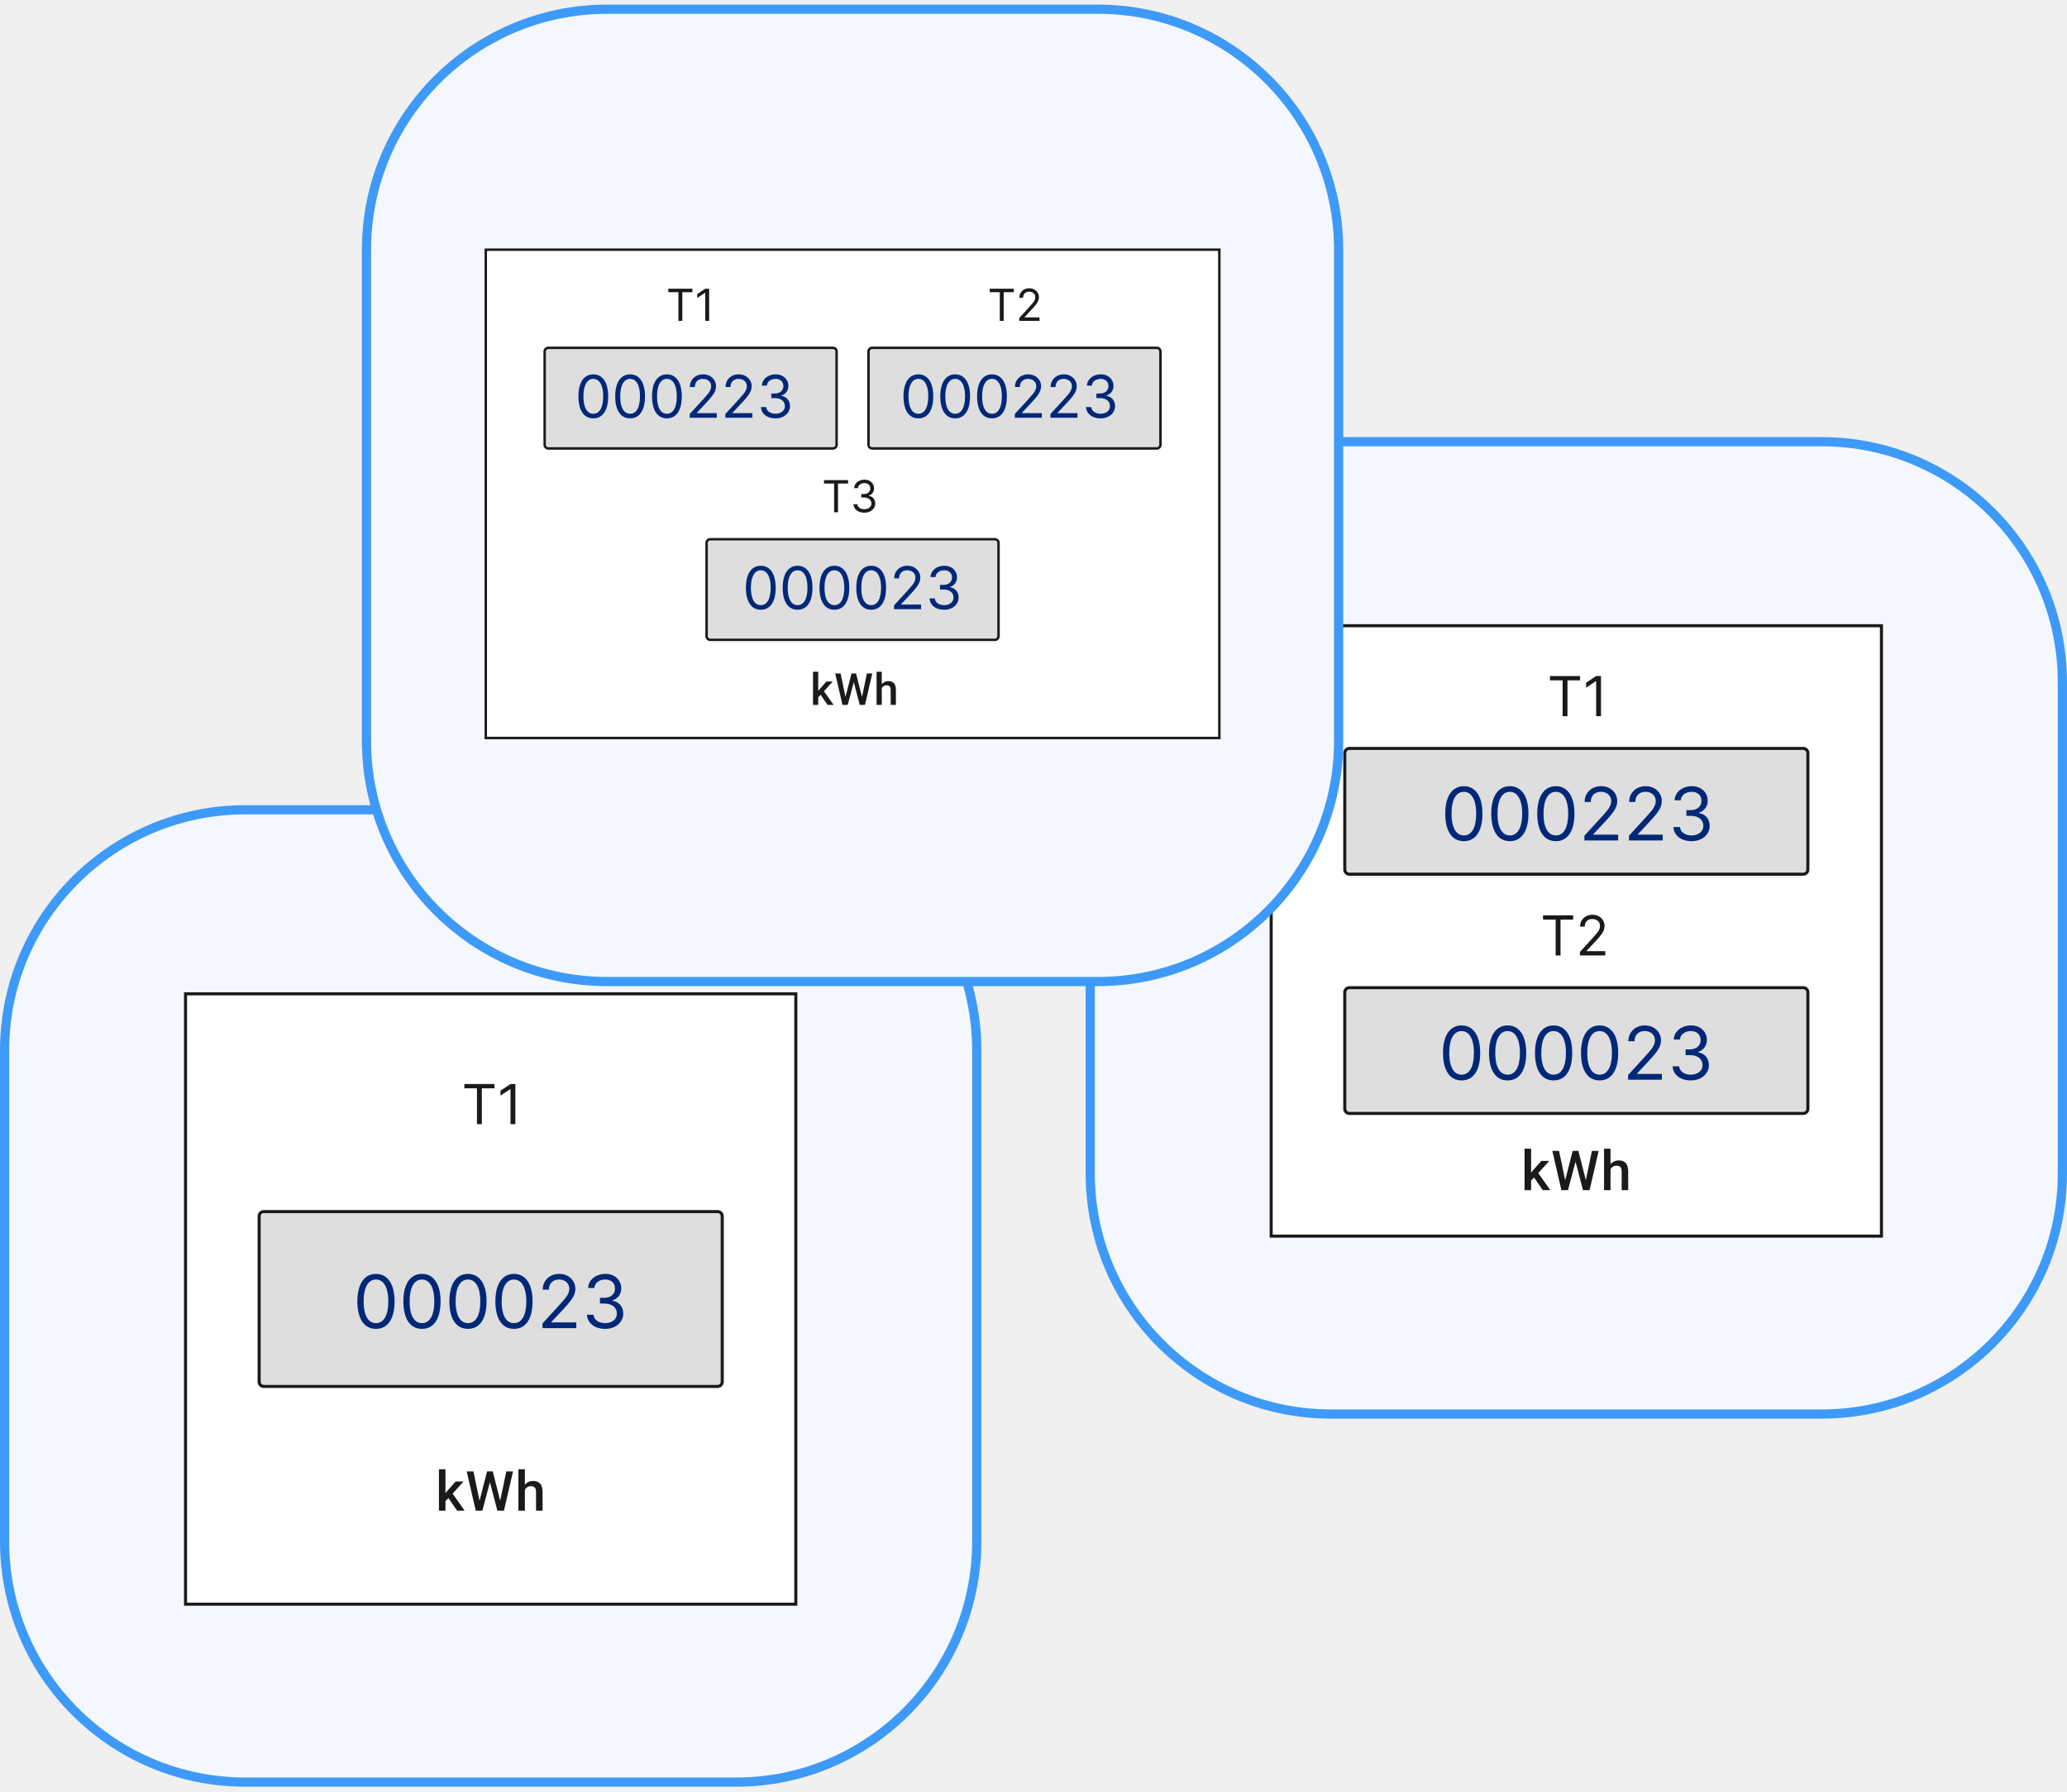
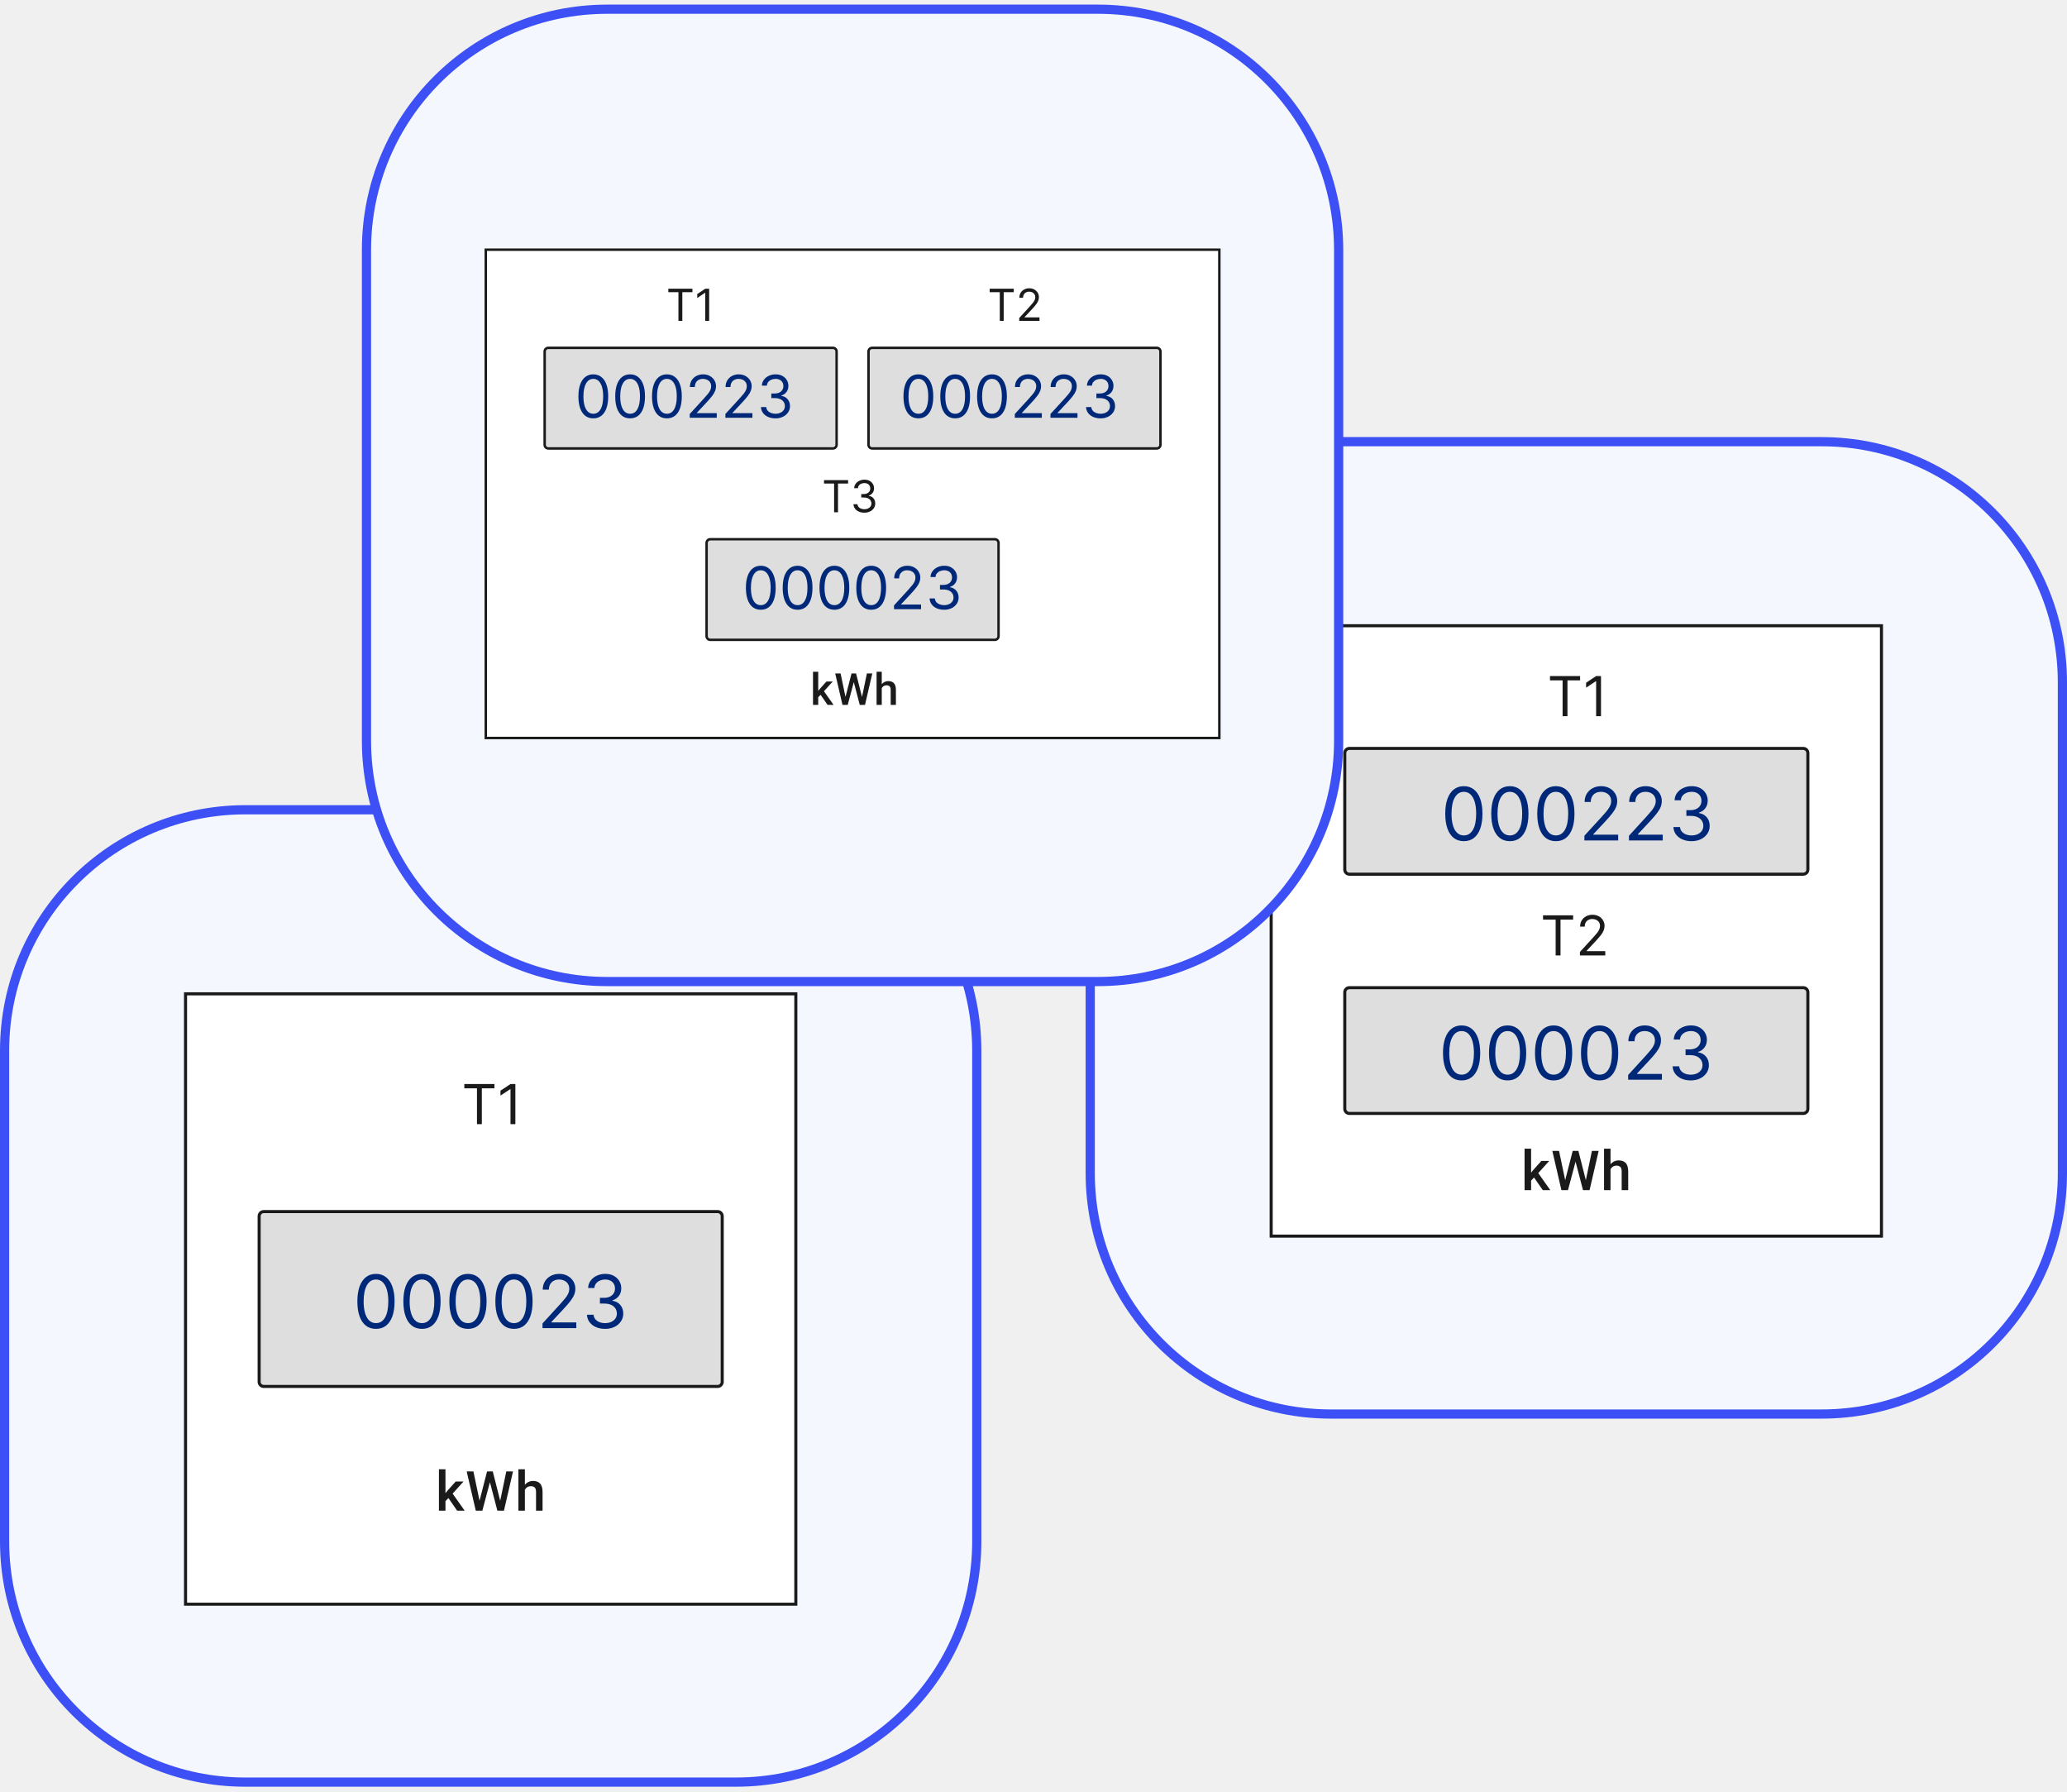
<svg xmlns="http://www.w3.org/2000/svg" width="337" height="292" fill="none">
-   <rect width="158.5" height="158.5" x="177.75" y="72" fill="#f4f8fe" stroke="#3e9af8" stroke-width="1.5" rx="39.25" />
+   <rect width="158.5" height="158.5" x="177.75" y="72" fill="#f4f8fe" stroke="#3d50f5" stroke-width="1.5" rx="39.25" />
  <path fill="#fff" stroke="#1a1a1a" stroke-width=".5" d="M207.25 102h99.5v99.5h-99.5z" />
  <rect width="75.5" height="20.5" x="219.25" y="161" fill="#dedede" stroke="#1a1a1a" stroke-width=".5" rx=".75" />
  <rect width="75.5" height="20.5" x="219.25" y="122" fill="#dedede" stroke="#1a1a1a" stroke-width=".5" rx=".75" />
  <path fill="#002878" d="M238.297 176.119q-.963 0-1.641-.524-.677-.528-1.035-1.53-.358-1.005-.358-2.429 0-1.414.358-2.416.362-1.005 1.04-1.534.681-.533 1.636-.533t1.632.533q.682.529 1.04 1.534.362 1.002.362 2.416 0 1.424-.358 2.429-.358 1.002-1.035 1.53-.678.524-1.641.524m0-.937q.954 0 1.483-.921.528-.92.528-2.625 0-1.133-.243-1.93-.238-.797-.69-1.215a1.53 1.53 0 0 0-1.078-.417q-.946 0-1.479.933-.532.929-.532 2.629 0 1.134.238 1.926.239.794.686 1.206.452.414 1.087.414m7.5.937q-.963 0-1.641-.524-.677-.528-1.035-1.53-.358-1.005-.358-2.429 0-1.414.358-2.416.362-1.005 1.04-1.534.681-.533 1.636-.533t1.632.533q.682.529 1.04 1.534.362 1.002.362 2.416 0 1.424-.358 2.429-.358 1.002-1.035 1.53-.678.524-1.641.524m0-.937q.954 0 1.483-.921.528-.92.528-2.625 0-1.133-.243-1.93-.238-.797-.69-1.215a1.53 1.53 0 0 0-1.078-.417q-.946 0-1.479.933-.532.929-.532 2.629 0 1.134.238 1.926.239.794.686 1.206.452.414 1.087.414m7.5.937q-.963 0-1.641-.524-.677-.528-1.035-1.53-.358-1.005-.358-2.429 0-1.414.358-2.416.362-1.005 1.04-1.534.681-.533 1.636-.533t1.632.533q.682.529 1.04 1.534.362 1.002.362 2.416 0 1.424-.358 2.429-.358 1.002-1.035 1.53-.678.524-1.641.524m0-.937q.954 0 1.483-.921.528-.92.528-2.625 0-1.133-.243-1.93-.238-.797-.69-1.215a1.53 1.53 0 0 0-1.078-.417q-.946 0-1.479.933-.532.929-.532 2.629 0 1.134.238 1.926.239.794.686 1.206.452.414 1.087.414m7.5.937q-.963 0-1.641-.524-.677-.528-1.035-1.53-.358-1.005-.358-2.429 0-1.414.358-2.416.362-1.005 1.04-1.534.681-.533 1.636-.533t1.632.533q.682.529 1.04 1.534.362 1.002.362 2.416 0 1.424-.358 2.429-.359 1.002-1.035 1.53-.678.524-1.641.524m0-.937q.954 0 1.483-.921.528-.92.528-2.625 0-1.133-.243-1.93-.239-.797-.69-1.215a1.53 1.53 0 0 0-1.078-.417q-.946 0-1.479.933-.532.929-.532 2.629 0 1.134.238 1.926.239.794.686 1.206.452.414 1.087.414m4.653.818v-.767l2.881-3.153q.507-.555.835-.964.328-.413.486-.775.162-.366.162-.767a1.41 1.41 0 0 0-.818-1.317 1.94 1.94 0 0 0-.853-.183q-.502 0-.877.209a1.44 1.44 0 0 0-.576.575q-.2.37-.2.869h-1.006q0-.767.354-1.346t.963-.904a2.9 2.9 0 0 1 1.377-.324q.766 0 1.359.324.592.324.929.874t.337 1.223q0 .481-.175.942-.171.456-.597 1.018-.422.558-1.172 1.364l-1.96 2.096v.068h4.057V176zm10.215.119q-.844 0-1.504-.289a2.6 2.6 0 0 1-1.045-.806 2.17 2.17 0 0 1-.417-1.206h1.074q.034.422.289.729.256.303.67.469.413.166.916.166.562 0 .997-.196t.682-.546a1.37 1.37 0 0 0 .247-.809q0-.482-.239-.848a1.6 1.6 0 0 0-.699-.58q-.459-.209-1.125-.209h-.699v-.937h.699q.52 0 .912-.188a1.41 1.41 0 0 0 .844-1.329q0-.444-.196-.772a1.34 1.34 0 0 0-.554-.511 1.8 1.8 0 0 0-.835-.183q-.451 0-.852.166a1.6 1.6 0 0 0-.648.473 1.23 1.23 0 0 0-.273.742h-1.023q.026-.686.414-1.202a2.6 2.6 0 0 1 1.014-.81q.63-.29 1.385-.29.81 0 1.389.329.579.323.891.856.31.533.311 1.151 0 .737-.388 1.257a1.97 1.97 0 0 1-1.044.72v.068q.826.136 1.291.703.465.563.465 1.394 0 .711-.388 1.278a2.63 2.63 0 0 1-1.048.886q-.666.324-1.513.324m-37.001-39q-.963 0-1.641-.524-.677-.528-1.035-1.53-.358-1.005-.358-2.429 0-1.414.358-2.416.362-1.005 1.04-1.534.681-.533 1.636-.533t1.632.533q.682.529 1.04 1.534.362 1.002.362 2.416 0 1.424-.358 2.429-.358 1.002-1.035 1.53-.678.524-1.641.524m0-.937q.954 0 1.483-.921.528-.92.528-2.625 0-1.133-.242-1.93-.24-.797-.691-1.215a1.52 1.52 0 0 0-1.078-.417q-.946 0-1.479.933-.532.929-.532 2.629 0 1.134.238 1.926.239.794.686 1.206.453.414 1.087.414m7.5.937q-.963 0-1.641-.524-.677-.528-1.035-1.53-.358-1.005-.358-2.429 0-1.414.358-2.416.362-1.005 1.04-1.534.681-.533 1.636-.533t1.632.533q.682.529 1.04 1.534.362 1.002.362 2.416 0 1.424-.358 2.429-.358 1.002-1.035 1.53-.678.524-1.641.524m0-.937q.954 0 1.483-.921.528-.92.528-2.625 0-1.133-.242-1.93-.24-.797-.691-1.215a1.52 1.52 0 0 0-1.078-.417q-.946 0-1.479.933-.532.929-.532 2.629 0 1.134.238 1.926.239.794.686 1.206.453.414 1.087.414m7.5.937q-.963 0-1.641-.524-.677-.528-1.035-1.53-.358-1.005-.358-2.429 0-1.414.358-2.416.362-1.005 1.04-1.534.681-.533 1.636-.533t1.632.533q.682.529 1.04 1.534.362 1.002.362 2.416 0 1.424-.358 2.429-.358 1.002-1.035 1.53-.678.524-1.641.524m0-.937q.954 0 1.483-.921.528-.92.528-2.625 0-1.133-.242-1.93-.24-.797-.691-1.215a1.52 1.52 0 0 0-1.078-.417q-.946 0-1.479.933-.532.929-.532 2.629 0 1.134.238 1.926.239.794.686 1.206.453.414 1.087.414m4.653.818v-.767l2.881-3.153q.508-.555.835-.964.328-.413.486-.775.162-.366.162-.767a1.4 1.4 0 0 0-.221-.797 1.44 1.44 0 0 0-.597-.52 1.9 1.9 0 0 0-.852-.183q-.504 0-.878.209a1.43 1.43 0 0 0-.575.575 1.8 1.8 0 0 0-.201.869h-1.005q0-.767.353-1.346.354-.58.963-.904a2.9 2.9 0 0 1 1.377-.324q.767 0 1.359.324.593.324.929.874t.337 1.223q0 .481-.175.942-.17.456-.597 1.018-.421.558-1.171 1.364l-1.961 2.096v.068h4.057V137zm7.266 0v-.767l2.881-3.153q.507-.555.835-.964.328-.413.486-.775.162-.366.162-.767a1.41 1.41 0 0 0-.818-1.317 1.94 1.94 0 0 0-.853-.183q-.503 0-.878.209a1.44 1.44 0 0 0-.575.575q-.2.37-.2.869h-1.006q0-.767.354-1.346t.963-.904a2.9 2.9 0 0 1 1.376-.324q.768 0 1.36.324t.929.874.336 1.223q0 .481-.174.942-.171.456-.597 1.018-.422.558-1.172 1.364l-1.96 2.096v.068h4.057V137zm10.215.119q-.844 0-1.505-.289a2.6 2.6 0 0 1-1.044-.806 2.16 2.16 0 0 1-.417-1.206h1.074q.034.422.289.729.257.303.669.469t.917.166q.562 0 .997-.196t.682-.546a1.37 1.37 0 0 0 .247-.809q0-.482-.239-.848a1.6 1.6 0 0 0-.699-.58q-.46-.209-1.125-.209h-.699v-.937h.699q.52 0 .912-.188a1.41 1.41 0 0 0 .844-1.329q0-.444-.196-.772a1.35 1.35 0 0 0-.554-.511 1.8 1.8 0 0 0-.835-.183q-.453 0-.853.166-.396.162-.647.473a1.23 1.23 0 0 0-.273.742h-1.023q.025-.686.414-1.202a2.6 2.6 0 0 1 1.014-.81q.63-.29 1.385-.29.81 0 1.389.329.579.323.891.856.31.533.311 1.151 0 .737-.388 1.257a1.97 1.97 0 0 1-1.044.72v.068q.826.136 1.291.703.464.563.464 1.394 0 .711-.387 1.278a2.6 2.6 0 0 1-1.049.886q-.664.324-1.512.324" />
  <path fill="#1a1a1a" d="M249.627 187.25V194h-1.064v-6.75zm2.953 1.995-2.07 2.294-1.134 1.16-.277-.896.857-1.059 1.345-1.499zM251.53 194l-1.543-2.232.668-.743 2.101 2.975zm3.607-1.437 1.274-4.961h.668l-.075 1.278-1.362 5.12h-.694zm-.954-4.961 1.033 4.921.092 1.477h-.738l-1.481-6.398zm4.342 4.908 1.019-4.908h1.099L259.162 194h-.738zm-1.187-4.908 1.262 4.974.184 1.424h-.694l-1.34-5.12-.071-1.278zm5.238-.352V194h-1.055v-6.75zm-.185 4.197-.342-.005q.004-.492.136-.909a2.3 2.3 0 0 1 .378-.725q.246-.312.589-.479.343-.172.76-.172.351 0 .633.097.285.096.492.312.207.211.312.554.11.338.11.826V194h-1.064v-3.063q0-.343-.101-.545a.58.58 0 0 0-.285-.29 1.05 1.05 0 0 0-.462-.092q-.286 0-.505.114-.216.114-.361.312t-.219.457a2 2 0 0 0-.071.554m-9.685-80.539v-.703h4.909v.703h-2.058v5.842h-.793v-5.842zm8.318-.703v6.545h-.793v-5.714h-.038l-1.598 1.061v-.806l1.636-1.086zm-9.451 39.703v-.703h4.909v.703h-2.058v5.842h-.793v-5.842zm6.017 5.842v-.575l2.161-2.365q.38-.416.626-.723.247-.31.364-.581.122-.275.122-.576 0-.345-.166-.597a1.07 1.07 0 0 0-.448-.39 1.44 1.44 0 0 0-.639-.138q-.377 0-.658.157-.279.153-.432.431-.15.279-.15.652h-.754q0-.575.265-1.009.266-.435.722-.678a2.2 2.2 0 0 1 1.033-.243q.575 0 1.019.243t.697.655q.252.413.252.917 0 .362-.131.707a3.1 3.1 0 0 1-.447.764q-.317.419-.879 1.022l-1.47 1.573v.051h3.042v.703z" />
-   <rect width="158.5" height="158.5" x=".75" y="132" fill="#f4f8fe" stroke="#3e9af8" stroke-width="1.5" rx="39.25" />
+   <rect width="158.5" height="158.5" x=".75" y="132" fill="#f4f8fe" stroke="#3d50f5" stroke-width="1.5" rx="39.25" />
  <g clip-path="url(#a)">
    <path fill="#fff" stroke="#1a1a1a" stroke-width=".5" d="M30.25 162h99.5v99.5h-99.5z" />
    <rect width="75.5" height="28.5" x="42.25" y="197.5" fill="#dedede" stroke="#1a1a1a" stroke-width=".5" rx=".75" />
    <path fill="#002878" d="M61.297 216.619q-.963 0-1.64-.524-.678-.528-1.036-1.53-.358-1.005-.358-2.429 0-1.414.358-2.416.362-1.005 1.04-1.534.681-.533 1.636-.533t1.632.533q.681.529 1.04 1.534.362 1.002.362 2.416 0 1.424-.358 2.429-.358 1.002-1.035 1.53-.679.524-1.641.524m0-.937q.954 0 1.483-.921.528-.92.528-2.625 0-1.133-.243-1.93-.239-.797-.69-1.215a1.53 1.53 0 0 0-1.078-.417q-.946 0-1.479.933-.532.929-.532 2.629 0 1.134.238 1.926.24.794.686 1.206.452.414 1.087.414m7.5.937q-.963 0-1.64-.524-.68-.528-1.036-1.53-.358-1.005-.358-2.429 0-1.414.358-2.416.362-1.005 1.04-1.534.681-.533 1.636-.533t1.632.533q.681.529 1.04 1.534.362 1.002.362 2.416 0 1.424-.358 2.429-.359 1.002-1.035 1.53-.679.524-1.641.524m0-.937q.954 0 1.483-.921.528-.92.528-2.625 0-1.133-.243-1.93-.239-.797-.69-1.215a1.53 1.53 0 0 0-1.078-.417q-.946 0-1.479.933-.532.929-.532 2.629 0 1.134.238 1.926.24.794.686 1.206.452.414 1.087.414m7.5.937q-.963 0-1.64-.524-.68-.528-1.036-1.53-.358-1.005-.358-2.429 0-1.414.358-2.416.362-1.005 1.04-1.534.681-.533 1.636-.533t1.632.533q.681.529 1.04 1.534.362 1.002.362 2.416 0 1.424-.358 2.429-.359 1.002-1.035 1.53-.679.524-1.641.524m0-.937q.954 0 1.483-.921.528-.92.528-2.625 0-1.133-.243-1.93-.239-.797-.69-1.215a1.53 1.53 0 0 0-1.078-.417q-.946 0-1.479.933-.532.929-.532 2.629 0 1.134.238 1.926.24.794.686 1.206.452.414 1.087.414m7.5.937q-.963 0-1.64-.524-.68-.528-1.036-1.53-.358-1.005-.358-2.429 0-1.414.358-2.416.362-1.005 1.04-1.534.681-.533 1.636-.533t1.632.533q.681.529 1.04 1.534.362 1.002.362 2.416 0 1.424-.358 2.429-.359 1.002-1.035 1.53-.679.524-1.641.524m0-.937q.954 0 1.483-.921.528-.92.528-2.625 0-1.133-.243-1.93-.239-.797-.69-1.215a1.53 1.53 0 0 0-1.078-.417q-.946 0-1.479.933-.532.929-.532 2.629 0 1.134.238 1.926.24.794.686 1.206.452.414 1.087.414m4.653.818v-.767l2.881-3.153q.507-.555.835-.964.328-.413.486-.775.162-.366.162-.767 0-.46-.222-.797a1.44 1.44 0 0 0-.596-.52 1.9 1.9 0 0 0-.852-.183q-.504 0-.878.209a1.44 1.44 0 0 0-.576.575q-.2.37-.2.869h-1.006q0-.767.354-1.346t.963-.904q.614-.324 1.377-.324.766 0 1.359.324.592.324.929.874t.337 1.223q0 .481-.175.942-.171.456-.597 1.018-.422.558-1.172 1.364l-1.96 2.096v.068h4.057v.938zm10.215.119q-.844 0-1.505-.289a2.6 2.6 0 0 1-1.043-.806 2.16 2.16 0 0 1-.418-1.206h1.074q.034.422.29.729.255.303.668.469t.917.166q.562 0 .997-.196t.682-.546a1.37 1.37 0 0 0 .247-.809q0-.482-.239-.848a1.6 1.6 0 0 0-.699-.58q-.459-.209-1.125-.209h-.698v-.937h.698q.52 0 .912-.188a1.41 1.41 0 0 0 .844-1.329q0-.444-.196-.772a1.34 1.34 0 0 0-.554-.511 1.8 1.8 0 0 0-.835-.183q-.451 0-.853.166-.396.162-.647.473a1.23 1.23 0 0 0-.273.742h-1.023q.025-.687.414-1.202a2.6 2.6 0 0 1 1.014-.81 3.3 3.3 0 0 1 1.385-.29q.81 0 1.389.329.579.323.891.856.31.533.311 1.151 0 .737-.388 1.257a1.97 1.97 0 0 1-1.044.72v.068q.826.136 1.291.703.465.563.465 1.394 0 .711-.388 1.278a2.63 2.63 0 0 1-1.048.886q-.666.324-1.513.324" />
    <path fill="#1a1a1a" d="M72.627 239.5v6.75h-1.064v-6.75zm2.953 1.995-2.07 2.294-1.134 1.16-.277-.896.857-1.059 1.345-1.499zm-1.05 4.755-1.543-2.232.668-.743 2.1 2.975zm3.607-1.437 1.274-4.961h.668l-.075 1.278-1.362 5.12h-.694zm-.954-4.961 1.033 4.921.092 1.477h-.738l-1.481-6.398zm4.342 4.908 1.02-4.908h1.098l-1.48 6.398h-.74zm-1.187-4.908 1.262 4.974.184 1.424h-.694l-1.34-5.12-.07-1.278zm5.238-.352v6.75H84.52v-6.75zm-.185 4.197-.342-.005a3 3 0 0 1 .136-.909q.136-.418.378-.725a1.68 1.68 0 0 1 1.349-.651q.351 0 .633.097a1.2 1.2 0 0 1 .492.312q.207.211.312.554.11.338.11.826v3.054h-1.064v-3.063q0-.343-.1-.545a.6.6 0 0 0-.286-.29 1.05 1.05 0 0 0-.462-.092q-.285 0-.505.114a1.05 1.05 0 0 0-.36.312q-.145.198-.22.457-.07.259-.07.554Zm-9.685-66.289v-.703h4.909v.703h-2.058v5.842h-.793v-5.842zm8.318-.703v6.545h-.793v-5.714h-.038l-1.598 1.061v-.806l1.636-1.086z" />
  </g>
-   <rect width="158.5" height="158.5" x="59.75" y="1.5" fill="#f4f8fe" stroke="#3e9af8" stroke-width="1.5" rx="39.25" />
+   <rect width="158.5" height="158.5" x="59.75" y="1.5" fill="#f4f8fe" stroke="#3d50f5" stroke-width="1.5" rx="39.25" />
  <g clip-path="url(#b)">
    <path fill="#fff" stroke="#1a1a1a" stroke-width=".4" d="M79.2 40.7h119.6v79.6H79.2z" />
    <rect width="47.6" height="16.4" x="88.8" y="56.7" fill="#dedede" stroke="#1a1a1a" stroke-width=".4" rx=".6" />
    <rect width="47.6" height="16.4" x="141.6" y="56.7" fill="#dedede" stroke="#1a1a1a" stroke-width=".4" rx=".6" />
    <path fill="#002878" d="M96.731 68.196q-.77 0-1.312-.42-.543-.423-.829-1.224-.285-.804-.286-1.943 0-1.131.286-1.933.29-.804.832-1.227.546-.426 1.31-.426.763 0 1.305.426.544.422.832 1.227.29.802.29 1.933 0 1.14-.287 1.943-.286.801-.828 1.224-.543.42-1.313.42m0-.75q.765 0 1.187-.737.422-.735.422-2.1 0-.907-.194-1.544-.19-.638-.552-.972a1.22 1.22 0 0 0-.863-.334q-.757 0-1.183.747-.426.742-.426 2.103 0 .907.191 1.541.19.634.549.965t.87.33Zm6 .75q-.77 0-1.312-.42-.543-.423-.829-1.224-.286-.804-.286-1.943 0-1.131.286-1.933.29-.804.832-1.227.546-.426 1.309-.426.764 0 1.306.426.546.422.832 1.227.29.802.289 1.933 0 1.14-.286 1.943-.286.801-.828 1.224-.543.42-1.313.42m0-.75q.764 0 1.187-.737.422-.735.422-2.1 0-.907-.194-1.544-.19-.638-.552-.972a1.22 1.22 0 0 0-.863-.334q-.757 0-1.183.747-.426.742-.426 2.103 0 .907.191 1.541.19.634.549.965.362.33.869.33Zm6 .75q-.77 0-1.312-.42-.543-.423-.829-1.224-.286-.804-.286-1.943 0-1.131.286-1.933.29-.804.832-1.227.546-.426 1.309-.426.764 0 1.306.426.546.422.832 1.227.29.802.289 1.933 0 1.14-.286 1.943-.286.801-.828 1.224-.543.42-1.313.42m0-.75q.764 0 1.187-.737.422-.735.422-2.1 0-.907-.194-1.544-.19-.638-.552-.972a1.22 1.22 0 0 0-.863-.334q-.757 0-1.183.747-.426.742-.426 2.103 0 .907.191 1.541.19.634.549.965.362.33.869.33Zm3.723.654v-.613l2.304-2.523q.407-.444.669-.77.262-.332.388-.621.13-.294.13-.614 0-.368-.177-.637a1.15 1.15 0 0 0-.478-.416 1.55 1.55 0 0 0-.682-.147 1.4 1.4 0 0 0-.702.167q-.297.165-.46.46a1.44 1.44 0 0 0-.16.696h-.805q0-.614.283-1.077a1.97 1.97 0 0 1 .771-.723 2.3 2.3 0 0 1 1.101-.26q.613 0 1.087.26t.743.699q.27.44.27.978 0 .385-.14.754a3.3 3.3 0 0 1-.477.814 15 15 0 0 1-.938 1.091l-1.568 1.678v.054h3.245v.75zm5.812 0v-.613l2.305-2.523q.405-.444.668-.77.263-.332.389-.621.129-.294.129-.614 0-.368-.177-.637a1.15 1.15 0 0 0-.477-.416 1.55 1.55 0 0 0-.682-.147 1.4 1.4 0 0 0-.702.167q-.296.165-.461.46a1.45 1.45 0 0 0-.16.696h-.804q0-.614.283-1.077a1.96 1.96 0 0 1 .77-.723 2.3 2.3 0 0 1 1.101-.26q.614 0 1.088.26t.743.699.269.978q0 .385-.14.754-.136.364-.477.814-.337.447-.937 1.091l-1.568 1.678v.054h3.245v.75zm8.172.096q-.675 0-1.203-.232a2.07 2.07 0 0 1-.836-.645 1.74 1.74 0 0 1-.334-.964h.859q.028.337.232.583.205.242.535.375.331.132.733.133.45 0 .798-.157t.546-.437q.197-.28.197-.647a1.2 1.2 0 0 0-.191-.679 1.26 1.26 0 0 0-.559-.463q-.367-.168-.9-.167h-.559v-.75h.559q.417 0 .73-.15a1.13 1.13 0 0 0 .675-1.064q0-.354-.157-.617a1.07 1.07 0 0 0-.443-.41 1.44 1.44 0 0 0-.668-.146 1.8 1.8 0 0 0-.682.133 1.26 1.26 0 0 0-.518.379 1 1 0 0 0-.219.593h-.818q.02-.55.331-.962.31-.416.811-.647a2.6 2.6 0 0 1 1.108-.232q.648 0 1.112.262.463.26.712.686.249.425.249.92 0 .59-.31 1.006a1.58 1.58 0 0 1-.835.576v.054q.66.109 1.033.563.37.45.371 1.115 0 .57-.31 1.022a2.1 2.1 0 0 1-.839.71 2.7 2.7 0 0 1-1.21.259m23.293 0q-.77 0-1.312-.42-.543-.423-.829-1.224-.286-.804-.286-1.943 0-1.131.286-1.933.29-.804.832-1.227.546-.426 1.309-.426.764 0 1.306.426.546.422.832 1.227.29.802.289 1.933 0 1.14-.286 1.943-.287.801-.828 1.224-.542.42-1.313.42m0-.75q.764 0 1.187-.737.422-.735.422-2.1 0-.907-.194-1.544-.19-.638-.552-.972a1.22 1.22 0 0 0-.863-.334q-.756 0-1.183.747-.426.742-.426 2.103 0 .907.191 1.541.19.634.549.965.362.33.869.33Zm6 .75q-.77 0-1.312-.42-.543-.423-.829-1.224-.286-.804-.286-1.943 0-1.131.286-1.933.29-.804.832-1.227.546-.426 1.309-.426.764 0 1.306.426.546.422.832 1.227.29.802.289 1.933 0 1.14-.286 1.943-.287.801-.828 1.224-.542.42-1.313.42m0-.75q.764 0 1.187-.737.422-.735.422-2.1 0-.907-.194-1.544-.19-.638-.552-.972a1.22 1.22 0 0 0-.863-.334q-.756 0-1.183.747-.426.742-.426 2.103 0 .907.191 1.541.19.634.549.965.362.33.869.33Zm6 .75q-.77 0-1.312-.42-.543-.423-.829-1.224-.286-.804-.286-1.943 0-1.131.286-1.933.29-.804.832-1.227.546-.426 1.309-.426.764 0 1.306.426.546.422.832 1.227.29.802.289 1.933 0 1.14-.286 1.943-.287.801-.828 1.224-.542.42-1.313.42m0-.75q.764 0 1.187-.737.422-.735.422-2.1 0-.907-.194-1.544-.19-.638-.552-.972a1.22 1.22 0 0 0-.863-.334q-.756 0-1.183.747-.426.742-.426 2.103 0 .907.191 1.541.19.634.549.965.362.33.869.33Zm3.723.654v-.613l2.304-2.523q.406-.444.669-.77.262-.332.388-.621.13-.294.13-.614 0-.368-.177-.637a1.15 1.15 0 0 0-.478-.416 1.55 1.55 0 0 0-.682-.147 1.4 1.4 0 0 0-.702.167q-.297.165-.46.46a1.44 1.44 0 0 0-.16.696h-.805q0-.614.283-1.077a1.97 1.97 0 0 1 .771-.723 2.3 2.3 0 0 1 1.101-.26q.613 0 1.087.26t.743.699q.27.44.27.978 0 .385-.14.754a3.3 3.3 0 0 1-.477.814 15 15 0 0 1-.938 1.091l-1.568 1.678v.054h3.245v.75zm5.812 0v-.613l2.305-2.523q.405-.444.668-.77.263-.332.389-.621.129-.294.129-.614 0-.368-.177-.637a1.15 1.15 0 0 0-.477-.416 1.55 1.55 0 0 0-.682-.147 1.4 1.4 0 0 0-.702.167q-.297.165-.461.46a1.45 1.45 0 0 0-.16.696h-.804q0-.614.283-1.077a1.96 1.96 0 0 1 .77-.723 2.3 2.3 0 0 1 1.101-.26q.614 0 1.088.26.473.26.743.699.269.44.269.978 0 .385-.14.754-.136.364-.477.814-.337.447-.937 1.091l-1.568 1.678v.054h3.245v.75zm8.172.096q-.675 0-1.203-.232a2.07 2.07 0 0 1-.836-.645 1.74 1.74 0 0 1-.334-.964h.859q.028.337.232.583.205.242.535.375.331.132.733.133.45 0 .798-.157t.546-.437.197-.647a1.2 1.2 0 0 0-.191-.679 1.26 1.26 0 0 0-.559-.463q-.368-.168-.9-.167h-.559v-.75h.559q.417 0 .73-.15a1.13 1.13 0 0 0 .675-1.064q0-.354-.157-.617a1.07 1.07 0 0 0-.443-.41 1.44 1.44 0 0 0-.668-.146 1.8 1.8 0 0 0-.682.133 1.26 1.26 0 0 0-.518.379 1 1 0 0 0-.219.593h-.818q.02-.55.331-.962.31-.416.811-.647a2.6 2.6 0 0 1 1.108-.232q.648 0 1.112.262.463.26.712.686.249.425.249.92 0 .59-.31 1.006a1.58 1.58 0 0 1-.835.576v.054q.66.109 1.033.563.37.45.371 1.115 0 .57-.31 1.022a2.1 2.1 0 0 1-.839.71 2.7 2.7 0 0 1-1.21.259" />
    <path fill="#1a1a1a" d="M133.401 109.5v5.4h-.85v-5.4zm2.363 1.596-1.656 1.835-.907.928-.221-.717.685-.847 1.076-1.199zm-.84 3.804-1.234-1.786.534-.594 1.681 2.38zm2.885-1.15 1.02-3.969h.534l-.059 1.023-1.09 4.096h-.556zm-.762-3.969.826 3.938.074 1.181h-.591l-1.185-5.119zm3.473 3.927.816-3.927h.879l-1.185 5.119h-.591zm-.949-3.927 1.009 3.98.147 1.139h-.555l-1.072-4.096-.057-1.023zm4.19-.281v5.4h-.844v-5.4zm-.148 3.357-.274-.003a2.5 2.5 0 0 1 .109-.728q.109-.334.302-.58a1.34 1.34 0 0 1 1.08-.52q.28 0 .506.077a1 1 0 0 1 .394.25q.165.168.249.443.088.27.088.661v2.443h-.851v-2.45a1 1 0 0 0-.081-.436.46.46 0 0 0-.228-.232.8.8 0 0 0-.369-.074.9.9 0 0 0-.405.091.85.85 0 0 0-.288.25 1.2 1.2 0 0 0-.176.365 1.7 1.7 0 0 0-.056.443m-34.649-65.231v-.563h3.928v.563h-1.647V52.3h-.634v-4.674zm6.655-.563V52.3h-.634v-4.572h-.031l-1.278.85v-.645l1.309-.87zm45.739.563v-.563h3.928v.563h-1.647V52.3h-.634v-4.674zm4.814 4.674v-.46l1.729-1.893q.303-.332.501-.577.197-.248.291-.466.097-.22.097-.46a.85.85 0 0 0-.491-.79 1.16 1.16 0 0 0-.511-.11q-.302 0-.527.125a.87.87 0 0 0-.345.346 1.1 1.1 0 0 0-.12.521h-.603q0-.46.212-.808a1.47 1.47 0 0 1 .578-.542q.368-.195.825-.194.46 0 .816.194t.557.524q.202.33.202.734 0 .29-.104.565a2.5 2.5 0 0 1-.358.611q-.253.335-.703.818l-1.177 1.258v.041h2.435v.563z" />
    <rect width="47.6" height="16.4" x="115.2" y="87.9" fill="#dedede" stroke="#1a1a1a" stroke-width=".4" rx=".6" />
    <path fill="#002878" d="M124.038 99.395q-.771 0-1.313-.42-.541-.421-.828-1.223-.287-.804-.287-1.943 0-1.132.287-1.933.29-.805.831-1.227.545-.427 1.31-.427.763 0 1.305.427.546.421.832 1.227.29.8.29 1.933 0 1.139-.287 1.943-.286.801-.828 1.224-.542.42-1.312.42Zm0-.75q.763 0 1.186-.736.423-.737.423-2.1 0-.908-.195-1.544-.19-.638-.552-.972a1.22 1.22 0 0 0-.862-.334q-.757 0-1.183.746-.427.744-.427 2.104 0 .906.191 1.54.192.635.549.966.361.33.87.33m6 .75q-.771 0-1.313-.42-.541-.421-.828-1.223-.287-.804-.287-1.943 0-1.132.287-1.933.29-.805.831-1.227.546-.427 1.31-.427.763 0 1.305.427.546.421.832 1.227.29.8.29 1.933 0 1.139-.287 1.943-.286.801-.828 1.224-.542.42-1.312.42Zm0-.75q.763 0 1.186-.736.423-.737.423-2.1 0-.908-.195-1.544-.19-.638-.552-.972a1.22 1.22 0 0 0-.862-.334q-.757 0-1.183.746-.427.744-.427 2.104 0 .906.191 1.54.192.635.549.966.362.33.87.33m6 .75q-.771 0-1.313-.42-.541-.421-.828-1.223-.287-.804-.287-1.943 0-1.132.287-1.933.29-.805.831-1.227.546-.427 1.31-.427.763 0 1.305.427.546.421.832 1.227.29.8.29 1.933 0 1.139-.287 1.943-.286.801-.828 1.224-.542.42-1.312.42Zm0-.75q.763 0 1.186-.736.423-.737.423-2.1 0-.908-.195-1.544-.19-.638-.552-.972a1.22 1.22 0 0 0-.862-.334q-.757 0-1.183.746-.427.744-.427 2.104 0 .906.191 1.54.192.635.549.966.362.33.87.33m6 .75q-.771 0-1.313-.42-.541-.421-.828-1.223-.287-.804-.287-1.943 0-1.132.287-1.933.29-.805.831-1.227.546-.427 1.31-.427.763 0 1.305.427.546.421.832 1.227.29.8.29 1.933 0 1.139-.287 1.943-.286.801-.828 1.224-.542.42-1.312.42Zm0-.75q.763 0 1.186-.736.423-.737.423-2.1 0-.908-.195-1.544-.19-.638-.552-.972a1.22 1.22 0 0 0-.862-.334q-.757 0-1.183.746-.427.744-.427 2.104 0 .906.191 1.54.192.635.549.966.362.33.87.33m3.722.655v-.614l2.305-2.523q.405-.443.668-.77.263-.33.389-.62.129-.293.129-.614 0-.369-.177-.638a1.15 1.15 0 0 0-.477-.415 1.55 1.55 0 0 0-.682-.147 1.4 1.4 0 0 0-.702.167 1.15 1.15 0 0 0-.461.46 1.44 1.44 0 0 0-.16.696h-.804q0-.615.282-1.078a1.97 1.97 0 0 1 .771-.722 2.3 2.3 0 0 1 1.101-.26q.614 0 1.088.26.473.258.743.698.269.44.269.979 0 .386-.14.753-.137.365-.477.815a15 15 0 0 1-.937 1.091l-1.569 1.677v.055h3.246v.75zm8.172.095q-.675 0-1.204-.232a2.06 2.06 0 0 1-.835-.644 1.73 1.73 0 0 1-.334-.965h.859q.028.338.232.583.204.243.535.375.331.133.733.133.45 0 .798-.157a1.3 1.3 0 0 0 .545-.436q.198-.279.198-.648 0-.386-.191-.678a1.26 1.26 0 0 0-.559-.464q-.367-.167-.9-.167h-.559v-.75h.559q.416 0 .73-.15.317-.15.494-.422.18-.273.181-.641 0-.355-.157-.617a1.07 1.07 0 0 0-.443-.41 1.44 1.44 0 0 0-.669-.146q-.36 0-.681.133a1.3 1.3 0 0 0-.519.378 1 1 0 0 0-.218.593h-.818a1.66 1.66 0 0 1 .331-.96q.31-.417.811-.649a2.6 2.6 0 0 1 1.108-.231q.648 0 1.111.262.464.26.713.685t.249.92q0 .592-.31 1.006-.307.417-.836.576v.055q.662.109 1.033.563.372.45.372 1.114 0 .57-.31 1.023a2.1 2.1 0 0 1-.839.71 2.7 2.7 0 0 1-1.21.258" />
    <path fill="#1a1a1a" d="M134.346 78.826v-.562h3.927v.562h-1.647V83.5h-.634v-4.674zm6.583 4.746a2.2 2.2 0 0 1-.903-.174 1.55 1.55 0 0 1-.626-.483 1.3 1.3 0 0 1-.251-.724h.645a.75.75 0 0 0 .174.437 1 1 0 0 0 .401.281q.248.1.55.1.337 0 .598-.118a1 1 0 0 0 .409-.327.82.82 0 0 0 .148-.486.9.9 0 0 0-.143-.508.95.95 0 0 0-.419-.348 1.6 1.6 0 0 0-.675-.125h-.419v-.563h.419q.312 0 .547-.112a.85.85 0 0 0 .506-.798.9.9 0 0 0-.117-.463.8.8 0 0 0-.333-.307 1.1 1.1 0 0 0-.501-.11q-.271 0-.511.1a.95.95 0 0 0-.389.284.74.74 0 0 0-.163.445h-.614q.015-.412.248-.721.233-.312.608-.486a2 2 0 0 1 .831-.174q.486 0 .834.197.348.194.534.514t.187.69q0 .442-.233.754a1.18 1.18 0 0 1-.626.433v.04q.496.083.775.422.278.338.278.836 0 .427-.232.767a1.6 1.6 0 0 1-.629.532 2.05 2.05 0 0 1-.908.195" />
  </g>
  <defs>
    <clipPath id="a">
      <path fill="#fff" d="M30 161.75h100v100H30z" />
    </clipPath>
    <clipPath id="b">
      <path fill="#fff" d="M79 40.5h120v80H79z" />
    </clipPath>
  </defs>
</svg>
